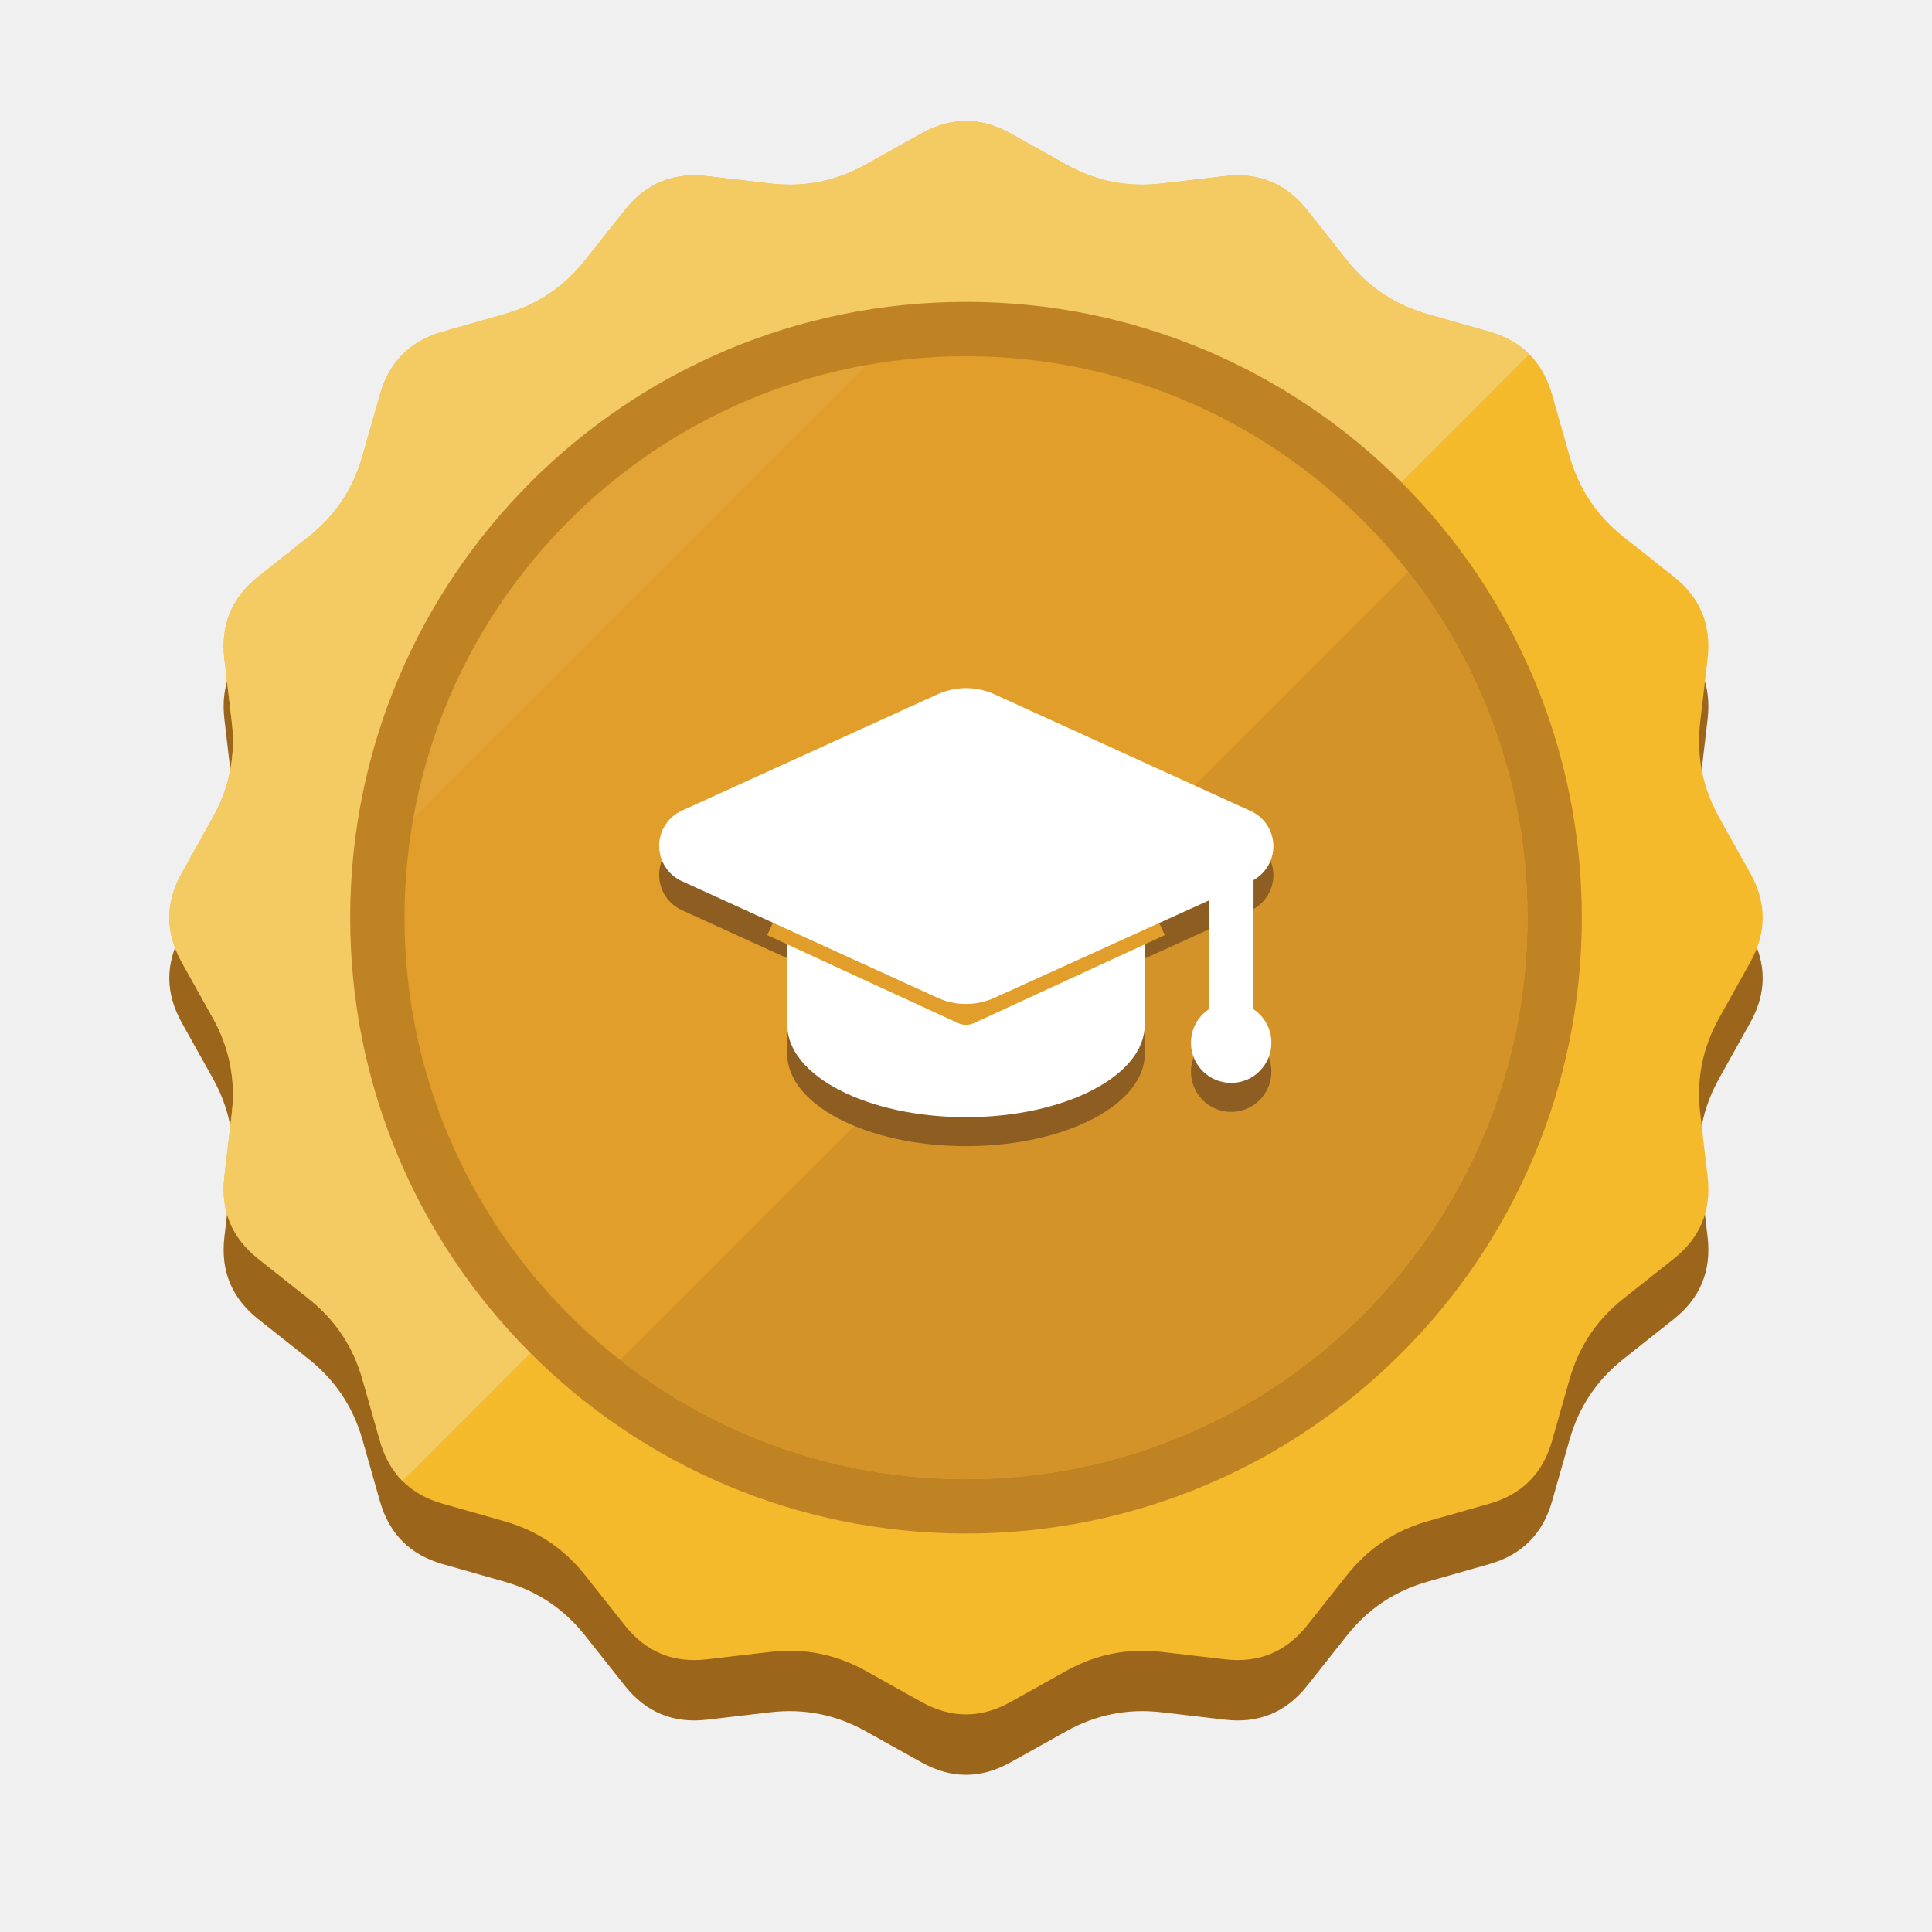
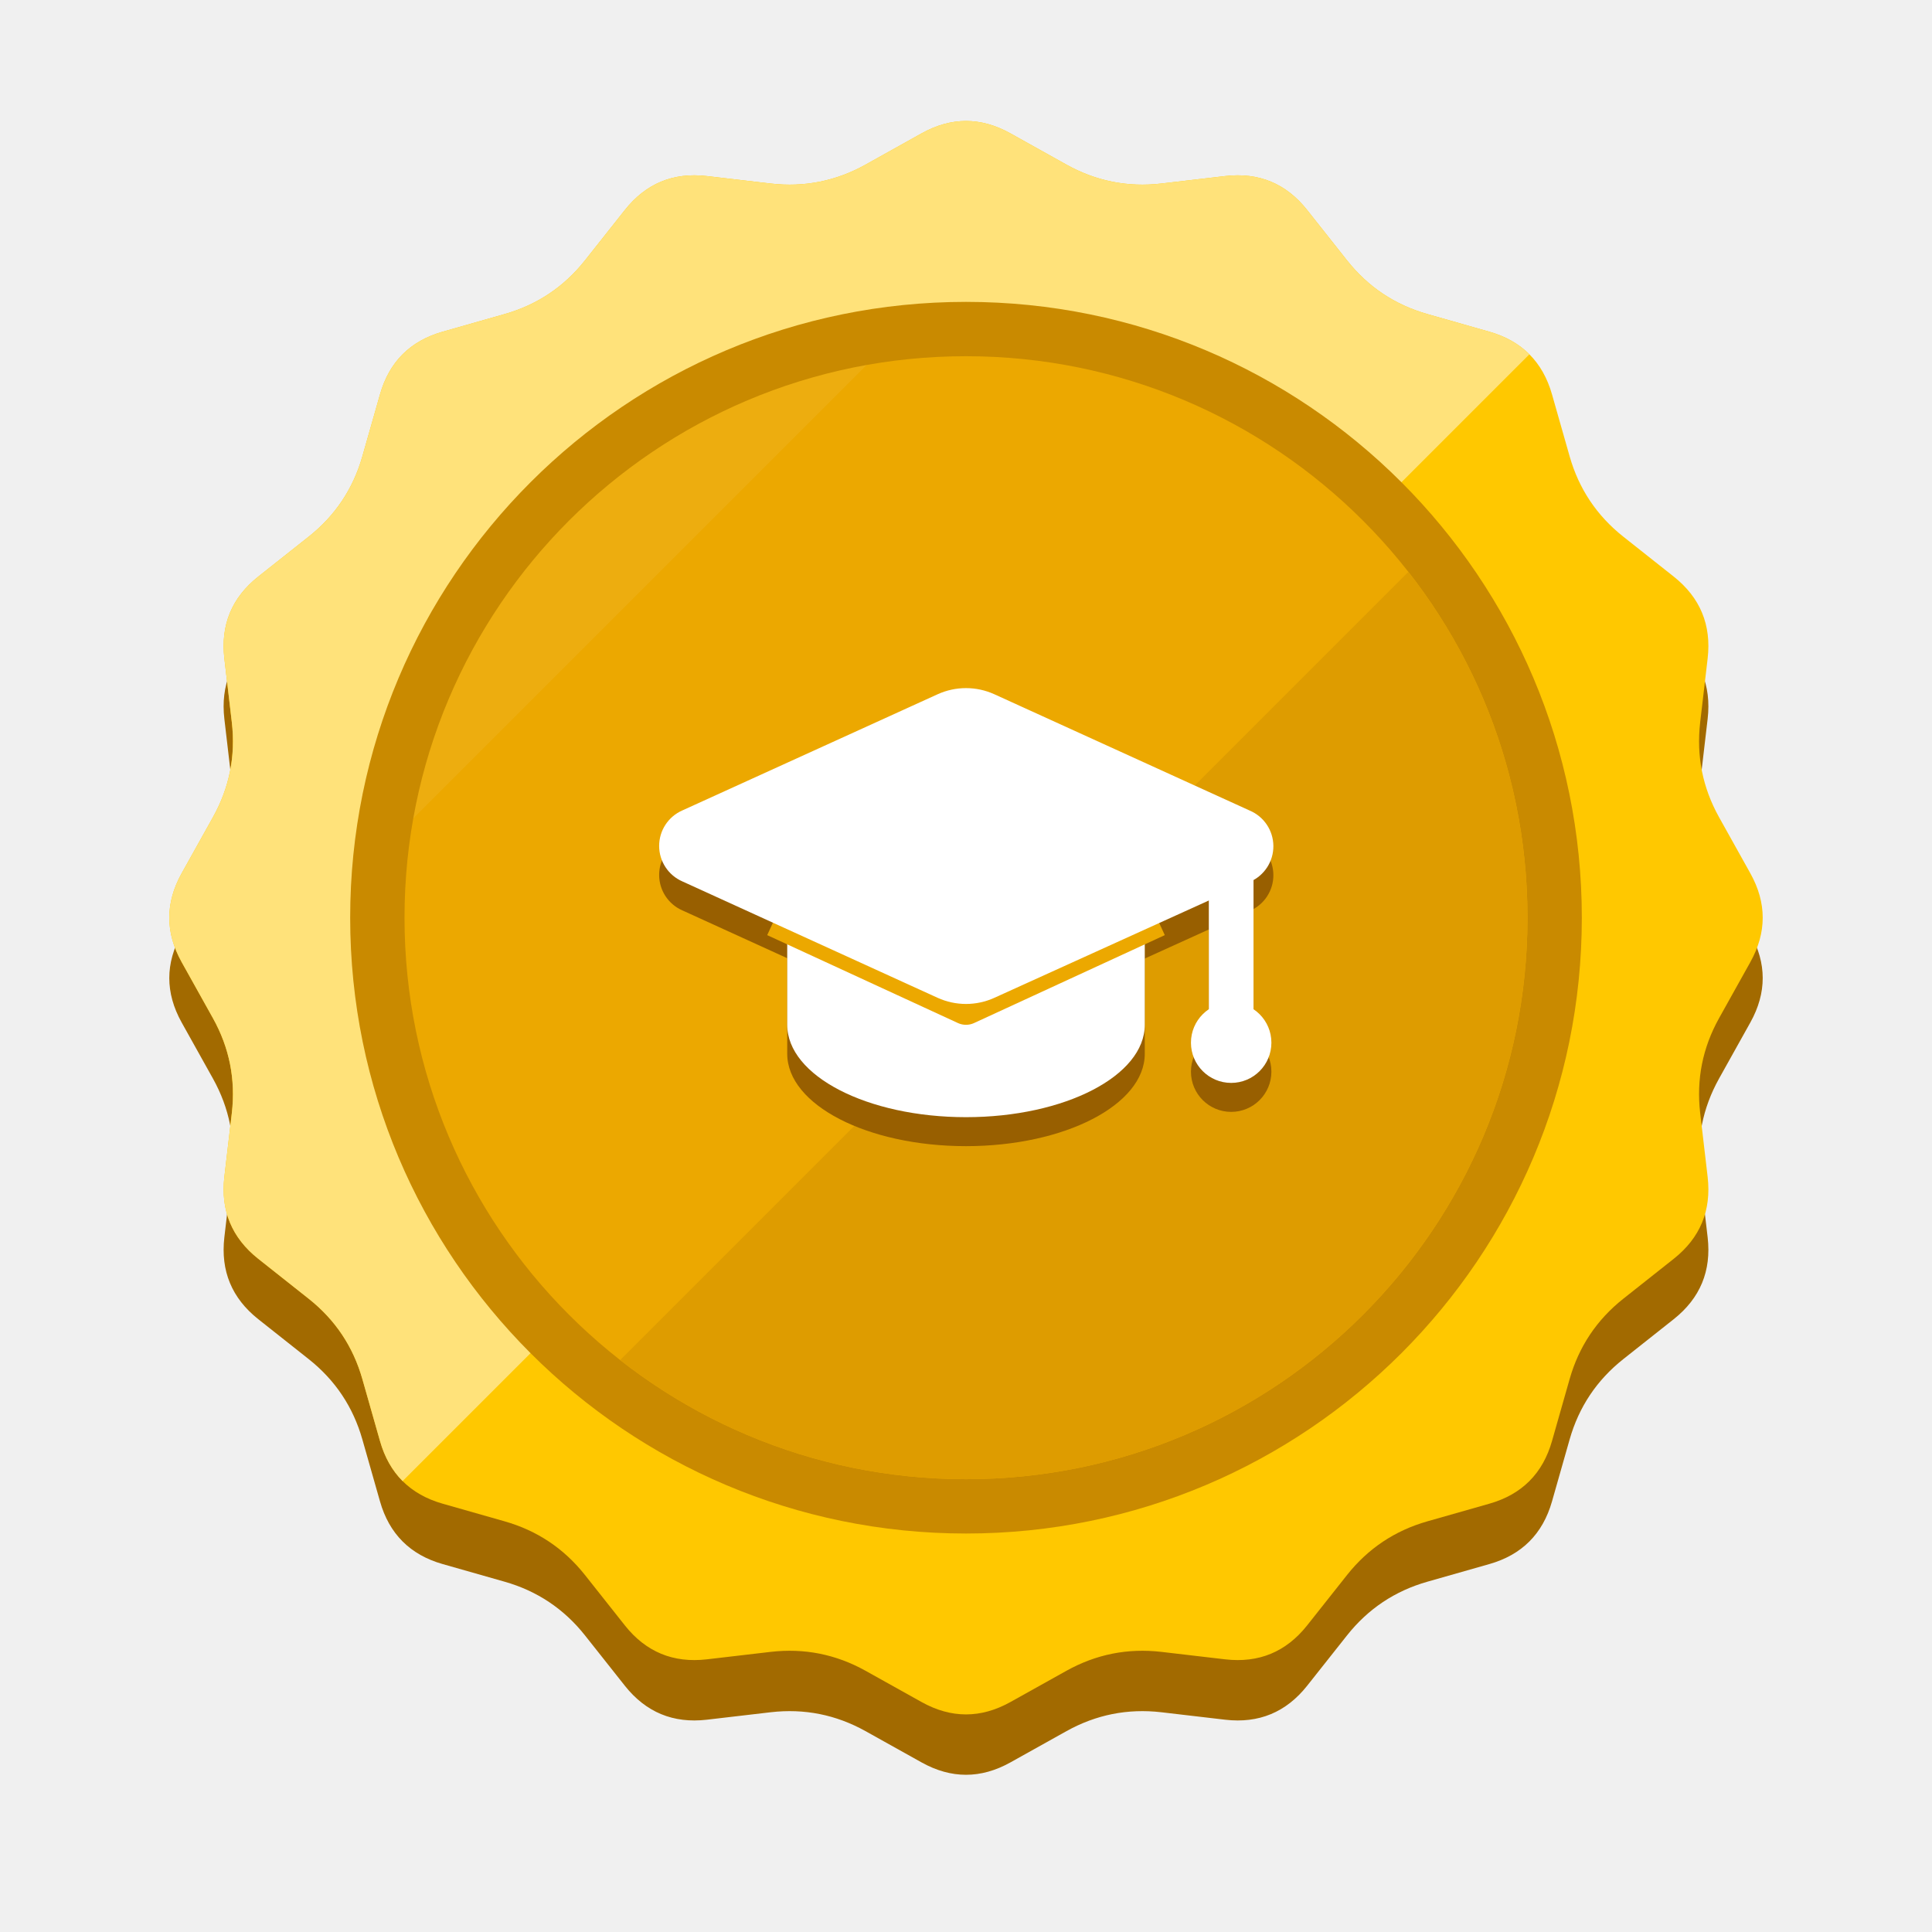
<svg xmlns="http://www.w3.org/2000/svg" viewBox="0 0 160 160" width="160" height="160">
  <defs>
    <clipPath id="A-examen-or-o">
      <path d="M76.33 11.04Q80.00 9.00 83.67 11.04L88.33 13.64Q92.00 15.68 96.17 15.20L101.47 14.58Q105.64 14.10 108.25 17.39L111.56 21.57Q114.17 24.86 118.21 26.01L123.34 27.47Q127.38 28.62 128.53 32.66L129.99 37.79Q131.14 41.83 134.43 44.44L138.61 47.75Q141.90 50.36 141.42 54.53L140.80 59.83Q140.32 64.00 142.36 67.67L144.96 72.33Q147.00 76.00 144.96 79.67L142.36 84.33Q140.32 88.00 140.80 92.17L141.42 97.47Q141.90 101.64 138.61 104.25L134.43 107.56Q131.14 110.17 129.99 114.21L128.53 119.34Q127.38 123.38 123.34 124.53L118.21 125.99Q114.17 127.14 111.56 130.43L108.25 134.61Q105.64 137.90 101.47 137.42L96.17 136.80Q92.00 136.32 88.33 138.36L83.67 140.96Q80.00 143.00 76.33 140.96L71.67 138.36Q68.00 136.32 63.83 136.80L58.53 137.42Q54.36 137.90 51.75 134.61L48.44 130.43Q45.83 127.14 41.79 125.99L36.66 124.53Q32.62 123.38 31.47 119.34L30.01 114.21Q28.86 110.17 25.57 107.56L21.39 104.25Q18.10 101.64 18.58 97.47L19.20 92.17Q19.68 88.00 17.64 84.33L15.04 79.67Q13.00 76.00 15.04 72.33L17.64 67.67Q19.68 64.00 19.20 59.83L18.58 54.53Q18.10 50.36 21.39 47.75L25.57 44.44Q28.86 41.83 30.01 37.79L31.47 32.66Q32.62 28.62 36.66 27.47L41.79 26.01Q45.83 24.86 48.44 21.57L51.75 17.39Q54.36 14.10 58.53 14.58L63.83 15.20Q68.00 15.68 71.67 13.64Z" />
    </clipPath>
    <clipPath id="A-examen-or-f">
      <circle cx="80" cy="76" r="46.5" />
    </clipPath>
  </defs>
-   <g fill="#9C651C" transform="translate(0 5)">
+   <g fill="#A26A00" transform="translate(0 5)">
    <path d="M76.33 11.04Q80.00 9.00 83.67 11.04L88.33 13.64Q92.00 15.68 96.17 15.20L101.47 14.58Q105.64 14.10 108.25 17.39L111.56 21.57Q114.17 24.86 118.21 26.01L123.34 27.47Q127.38 28.62 128.53 32.66L129.99 37.79Q131.14 41.83 134.43 44.44L138.61 47.75Q141.90 50.36 141.42 54.53L140.80 59.83Q140.32 64.00 142.36 67.67L144.96 72.33Q147.00 76.00 144.96 79.67L142.36 84.33Q140.32 88.00 140.80 92.17L141.42 97.47Q141.90 101.64 138.61 104.25L134.43 107.56Q131.14 110.17 129.99 114.21L128.53 119.34Q127.38 123.38 123.34 124.53L118.21 125.99Q114.17 127.14 111.56 130.43L108.25 134.61Q105.64 137.90 101.47 137.42L96.17 136.80Q92.00 136.32 88.33 138.36L83.67 140.96Q80.00 143.00 76.33 140.96L71.67 138.36Q68.00 136.32 63.83 136.80L58.53 137.42Q54.36 137.90 51.75 134.61L48.44 130.43Q45.83 127.14 41.79 125.99L36.66 124.53Q32.62 123.38 31.47 119.34L30.01 114.21Q28.86 110.17 25.57 107.56L21.39 104.25Q18.10 101.64 18.58 97.47L19.20 92.17Q19.68 88.00 17.64 84.33L15.04 79.67Q13.00 76.00 15.04 72.33L17.64 67.67Q19.68 64.00 19.20 59.83L18.58 54.53Q18.10 50.36 21.39 47.75L25.57 44.44Q28.86 41.83 30.01 37.79L31.47 32.66Q32.62 28.62 36.66 27.47L41.79 26.01Q45.83 24.86 48.44 21.57L51.75 17.39Q54.36 14.10 58.53 14.58L63.83 15.20Q68.00 15.68 71.67 13.64Z" />
  </g>
-   <g fill="#F4BA2C">
+   <g fill="#FFC800">
    <path d="M76.33 11.04Q80.00 9.00 83.67 11.04L88.33 13.64Q92.00 15.68 96.17 15.20L101.47 14.58Q105.64 14.10 108.25 17.39L111.56 21.57Q114.17 24.86 118.21 26.01L123.34 27.47Q127.38 28.62 128.53 32.66L129.99 37.79Q131.14 41.83 134.43 44.44L138.61 47.75Q141.90 50.36 141.42 54.53L140.80 59.83Q140.32 64.00 142.36 67.67L144.96 72.33Q147.00 76.00 144.96 79.67L142.36 84.33Q140.32 88.00 140.80 92.17L141.42 97.47Q141.90 101.64 138.61 104.25L134.43 107.56Q131.14 110.17 129.99 114.21L128.53 119.34Q127.38 123.38 123.34 124.53L118.21 125.99Q114.17 127.14 111.56 130.43L108.25 134.61Q105.64 137.90 101.47 137.42L96.17 136.80Q92.00 136.32 88.33 138.36L83.67 140.96Q80.00 143.00 76.33 140.96L71.67 138.36Q68.00 136.32 63.83 136.80L58.53 137.42Q54.36 137.90 51.75 134.61L48.44 130.43Q45.83 127.14 41.79 125.99L36.66 124.53Q32.62 123.38 31.47 119.34L30.01 114.21Q28.86 110.17 25.57 107.56L21.39 104.25Q18.10 101.64 18.58 97.47L19.20 92.17Q19.68 88.00 17.64 84.33L15.04 79.67Q13.00 76.00 15.04 72.33L17.64 67.67Q19.68 64.00 19.20 59.83L18.58 54.53Q18.10 50.36 21.39 47.75L25.57 44.44Q28.86 41.83 30.01 37.79L31.47 32.66Q32.62 28.62 36.66 27.47L41.79 26.01Q45.83 24.86 48.44 21.57L51.75 17.39Q54.36 14.10 58.53 14.58L63.83 15.20Q68.00 15.68 71.67 13.64Z" />
  </g>
-   <g fill="#F4CA63" clip-path="url(#A-examen-or-o)">
+   <g fill="#FFE27A" clip-path="url(#A-examen-or-o)">
    <polygon points="480,-324 -320,476 -320,-324" />
  </g>
-   <g fill="#C08324">
+   <g fill="#C98A00">
    <circle cx="80" cy="76" r="51" />
  </g>
-   <g fill="#E19E2A">
+   <g fill="#ECA800">
    <circle cx="80" cy="76" r="46.5" />
  </g>
-   <g fill="#D49328" clip-path="url(#A-examen-or-f)">
+   <g fill="#DE9C00" clip-path="url(#A-examen-or-f)">
    <polygon points="480,-316 -320,484 480,476" />
  </g>
  <g fill="#FFFFFF" fill-opacity="0.06" clip-path="url(#A-examen-or-f)">
    <polygon points="20,70 74,16 86,16 20,82" />
  </g>
-   <g fill="#8E5D21" stroke="#8E5D21" stroke-width="0" transform="translate(50.39 47.79) scale(2.4675)">
+   <g fill="#985F00" stroke="#985F00" stroke-width="0" transform="translate(50.39 47.79) scale(2.4675)">
    <path d="M6 12.2V16a6 3.1 0 0 0 12 0V12.2z" />
    <path d="M21.42 10.922a1 1 0 0 0-.019-1.838L12.83 5.18a2 2 0 0 0-1.66 0L2.6 9.08a1 1 0 0 0 0 1.832l8.57 3.908a2 2 0 0 0 1.66 0z" stroke-width="0.6" stroke-linejoin="round" />
-     <path d="M20.9 10.4v5.4" fill="none" stroke="#8E5D21" stroke-width="1.5" stroke-linecap="round" />
+     <path d="M20.9 10.4v5.4" fill="none" stroke="#985F00" stroke-width="1.5" stroke-linecap="round" />
    <circle cx="20.9" cy="16.6" r="1.35" />
  </g>
  <g transform="translate(50.39 45.39) scale(2.4675)">
    <g fill="#FFFFFF" stroke="#FFFFFF" stroke-width="0">
      <path d="M6 12.2V16a6 3.1 0 0 0 12 0V12.2z" />
    </g>
-     <path d="M5.6 12.4l6.4 2.95 6.4-2.95" fill="none" stroke="#E19E2A" stroke-width="1.3" stroke-linejoin="round" />
+     <path d="M5.6 12.4l6.4 2.95 6.4-2.95" fill="none" stroke="#ECA800" stroke-width="1.3" stroke-linejoin="round" />
    <g fill="#FFFFFF" stroke="#FFFFFF" stroke-width="0">
      <path d="M21.42 10.922a1 1 0 0 0-.019-1.838L12.83 5.18a2 2 0 0 0-1.66 0L2.6 9.08a1 1 0 0 0 0 1.832l8.57 3.908a2 2 0 0 0 1.66 0z" stroke-width="0.6" stroke-linejoin="round" />
    </g>
    <g fill="#FFFFFF" stroke="#FFFFFF" stroke-width="0">
      <path d="M20.9 10.4v5.4" fill="none" stroke="#FFFFFF" stroke-width="1.5" stroke-linecap="round" />
    </g>
    <g fill="#FFFFFF" stroke="#FFFFFF" stroke-width="0">
      <circle cx="20.9" cy="16.6" r="1.35" />
    </g>
  </g>
</svg>
